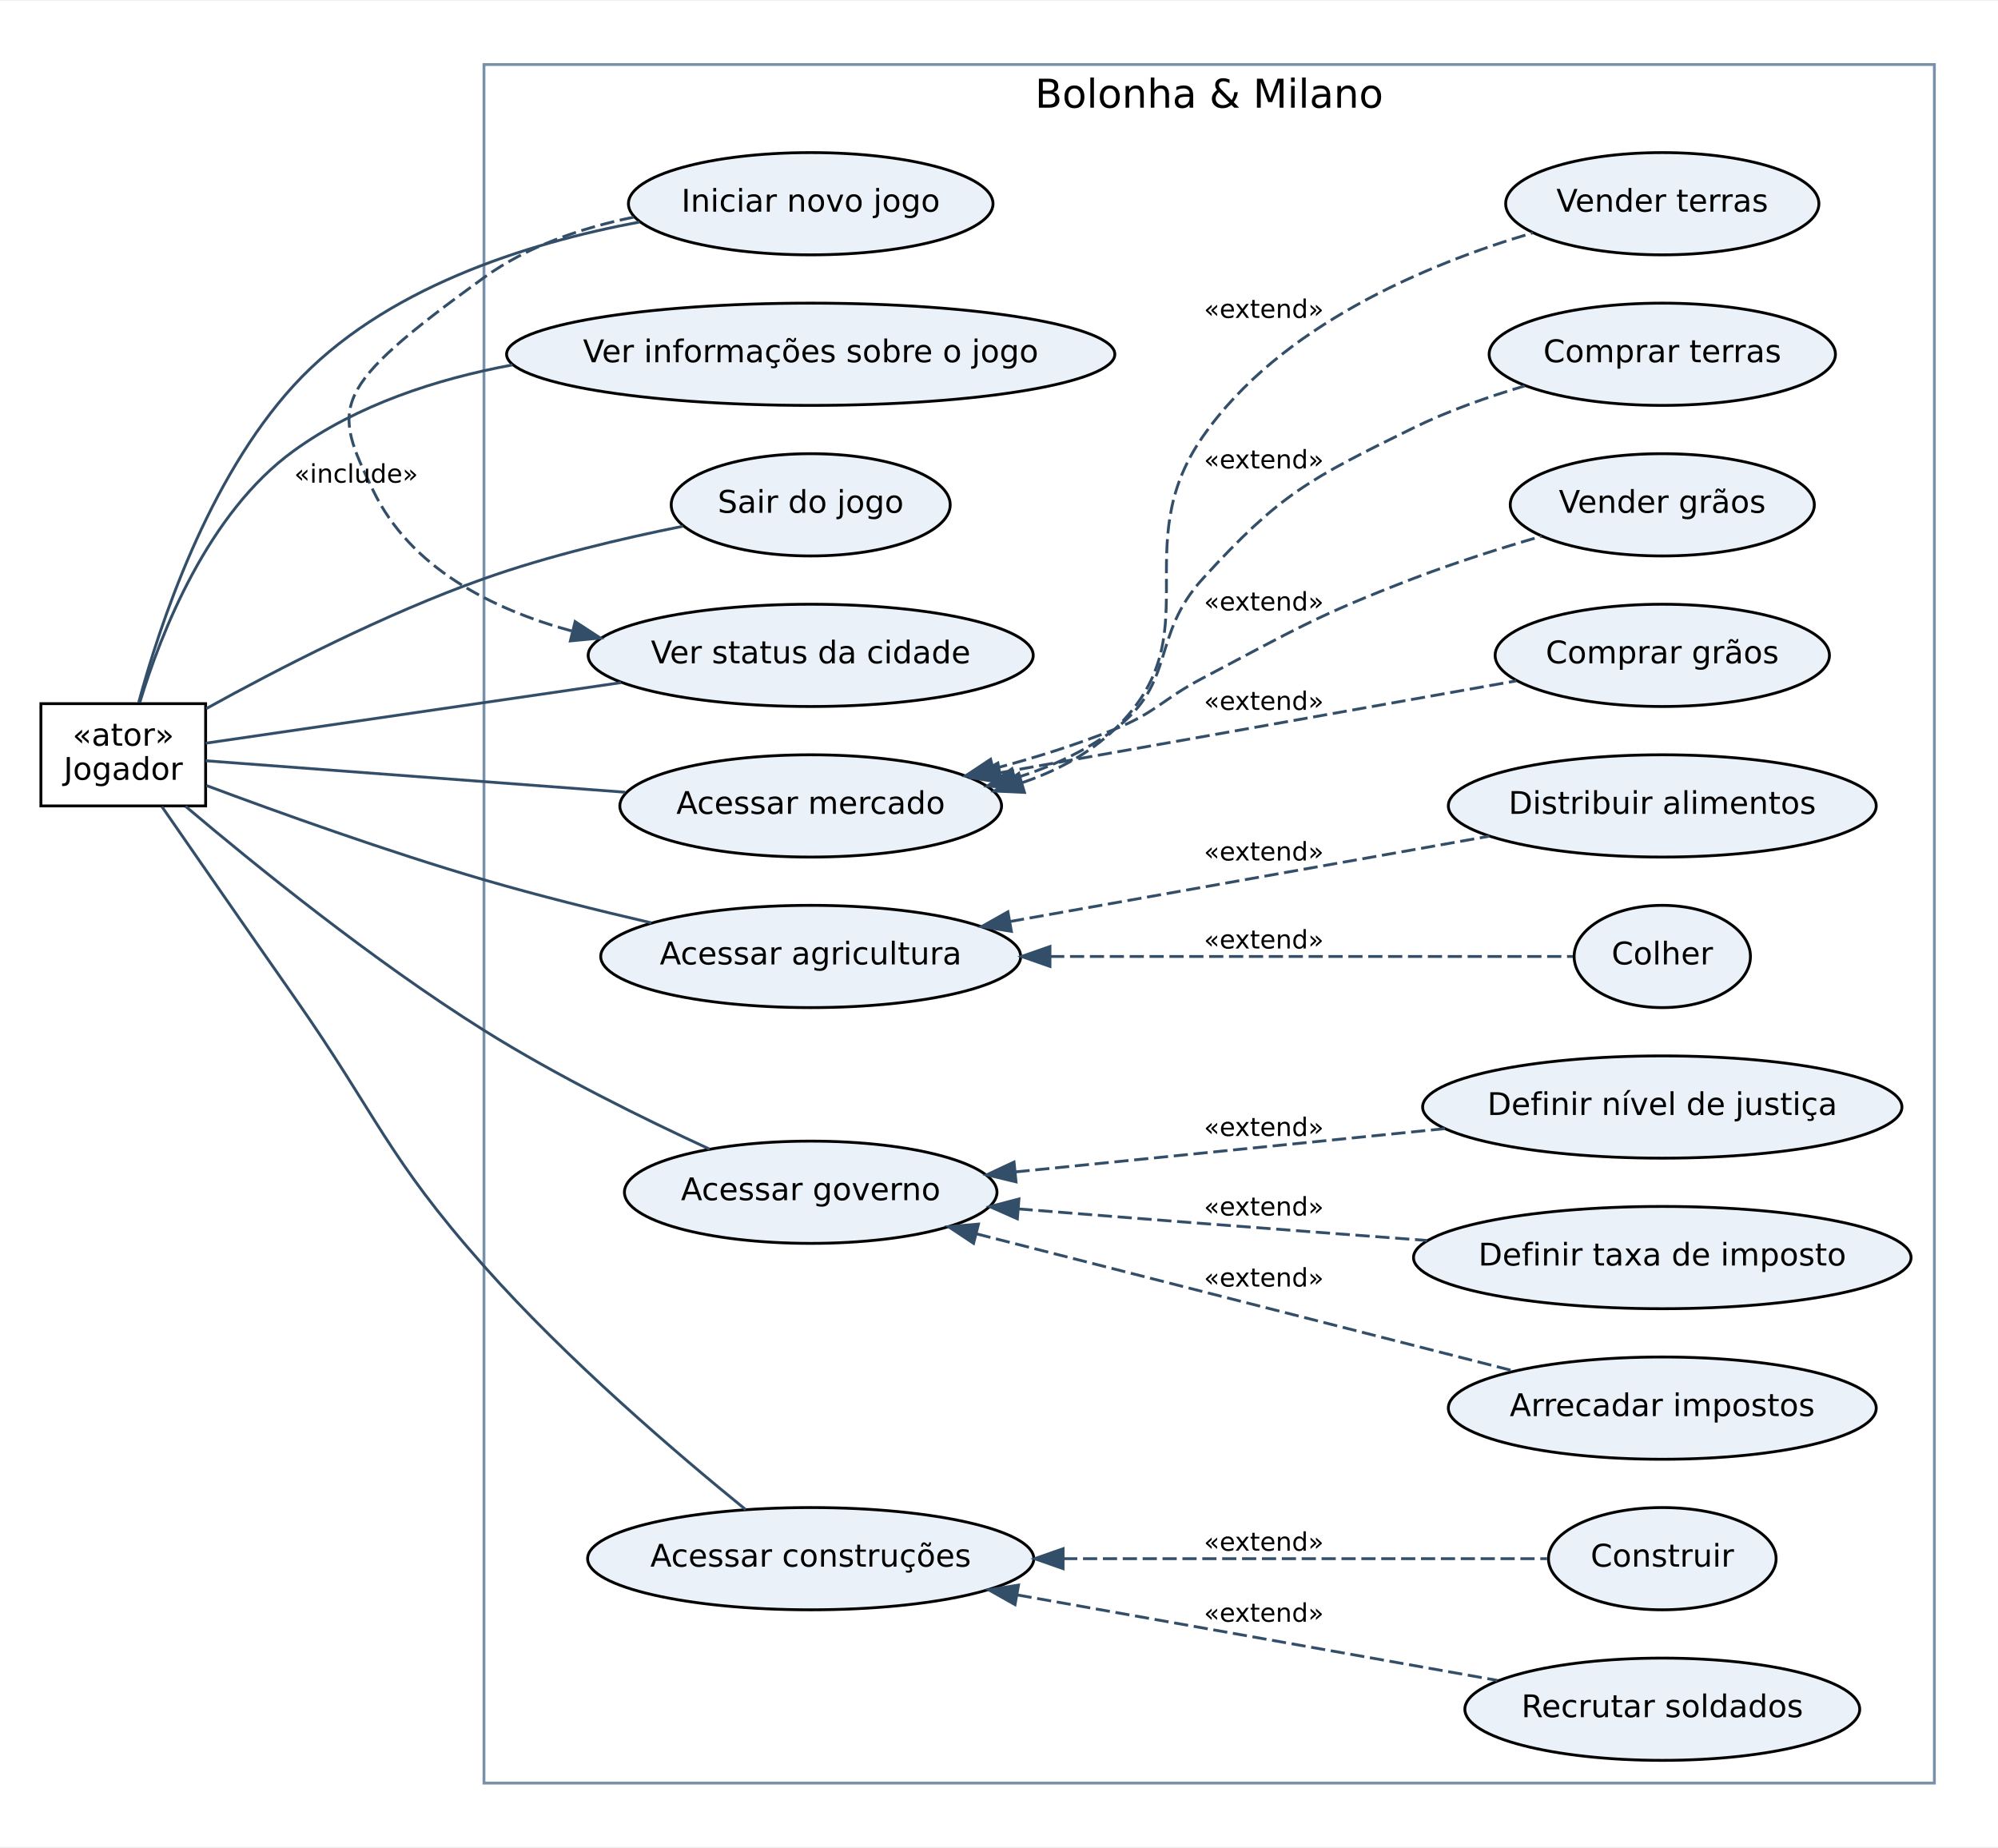
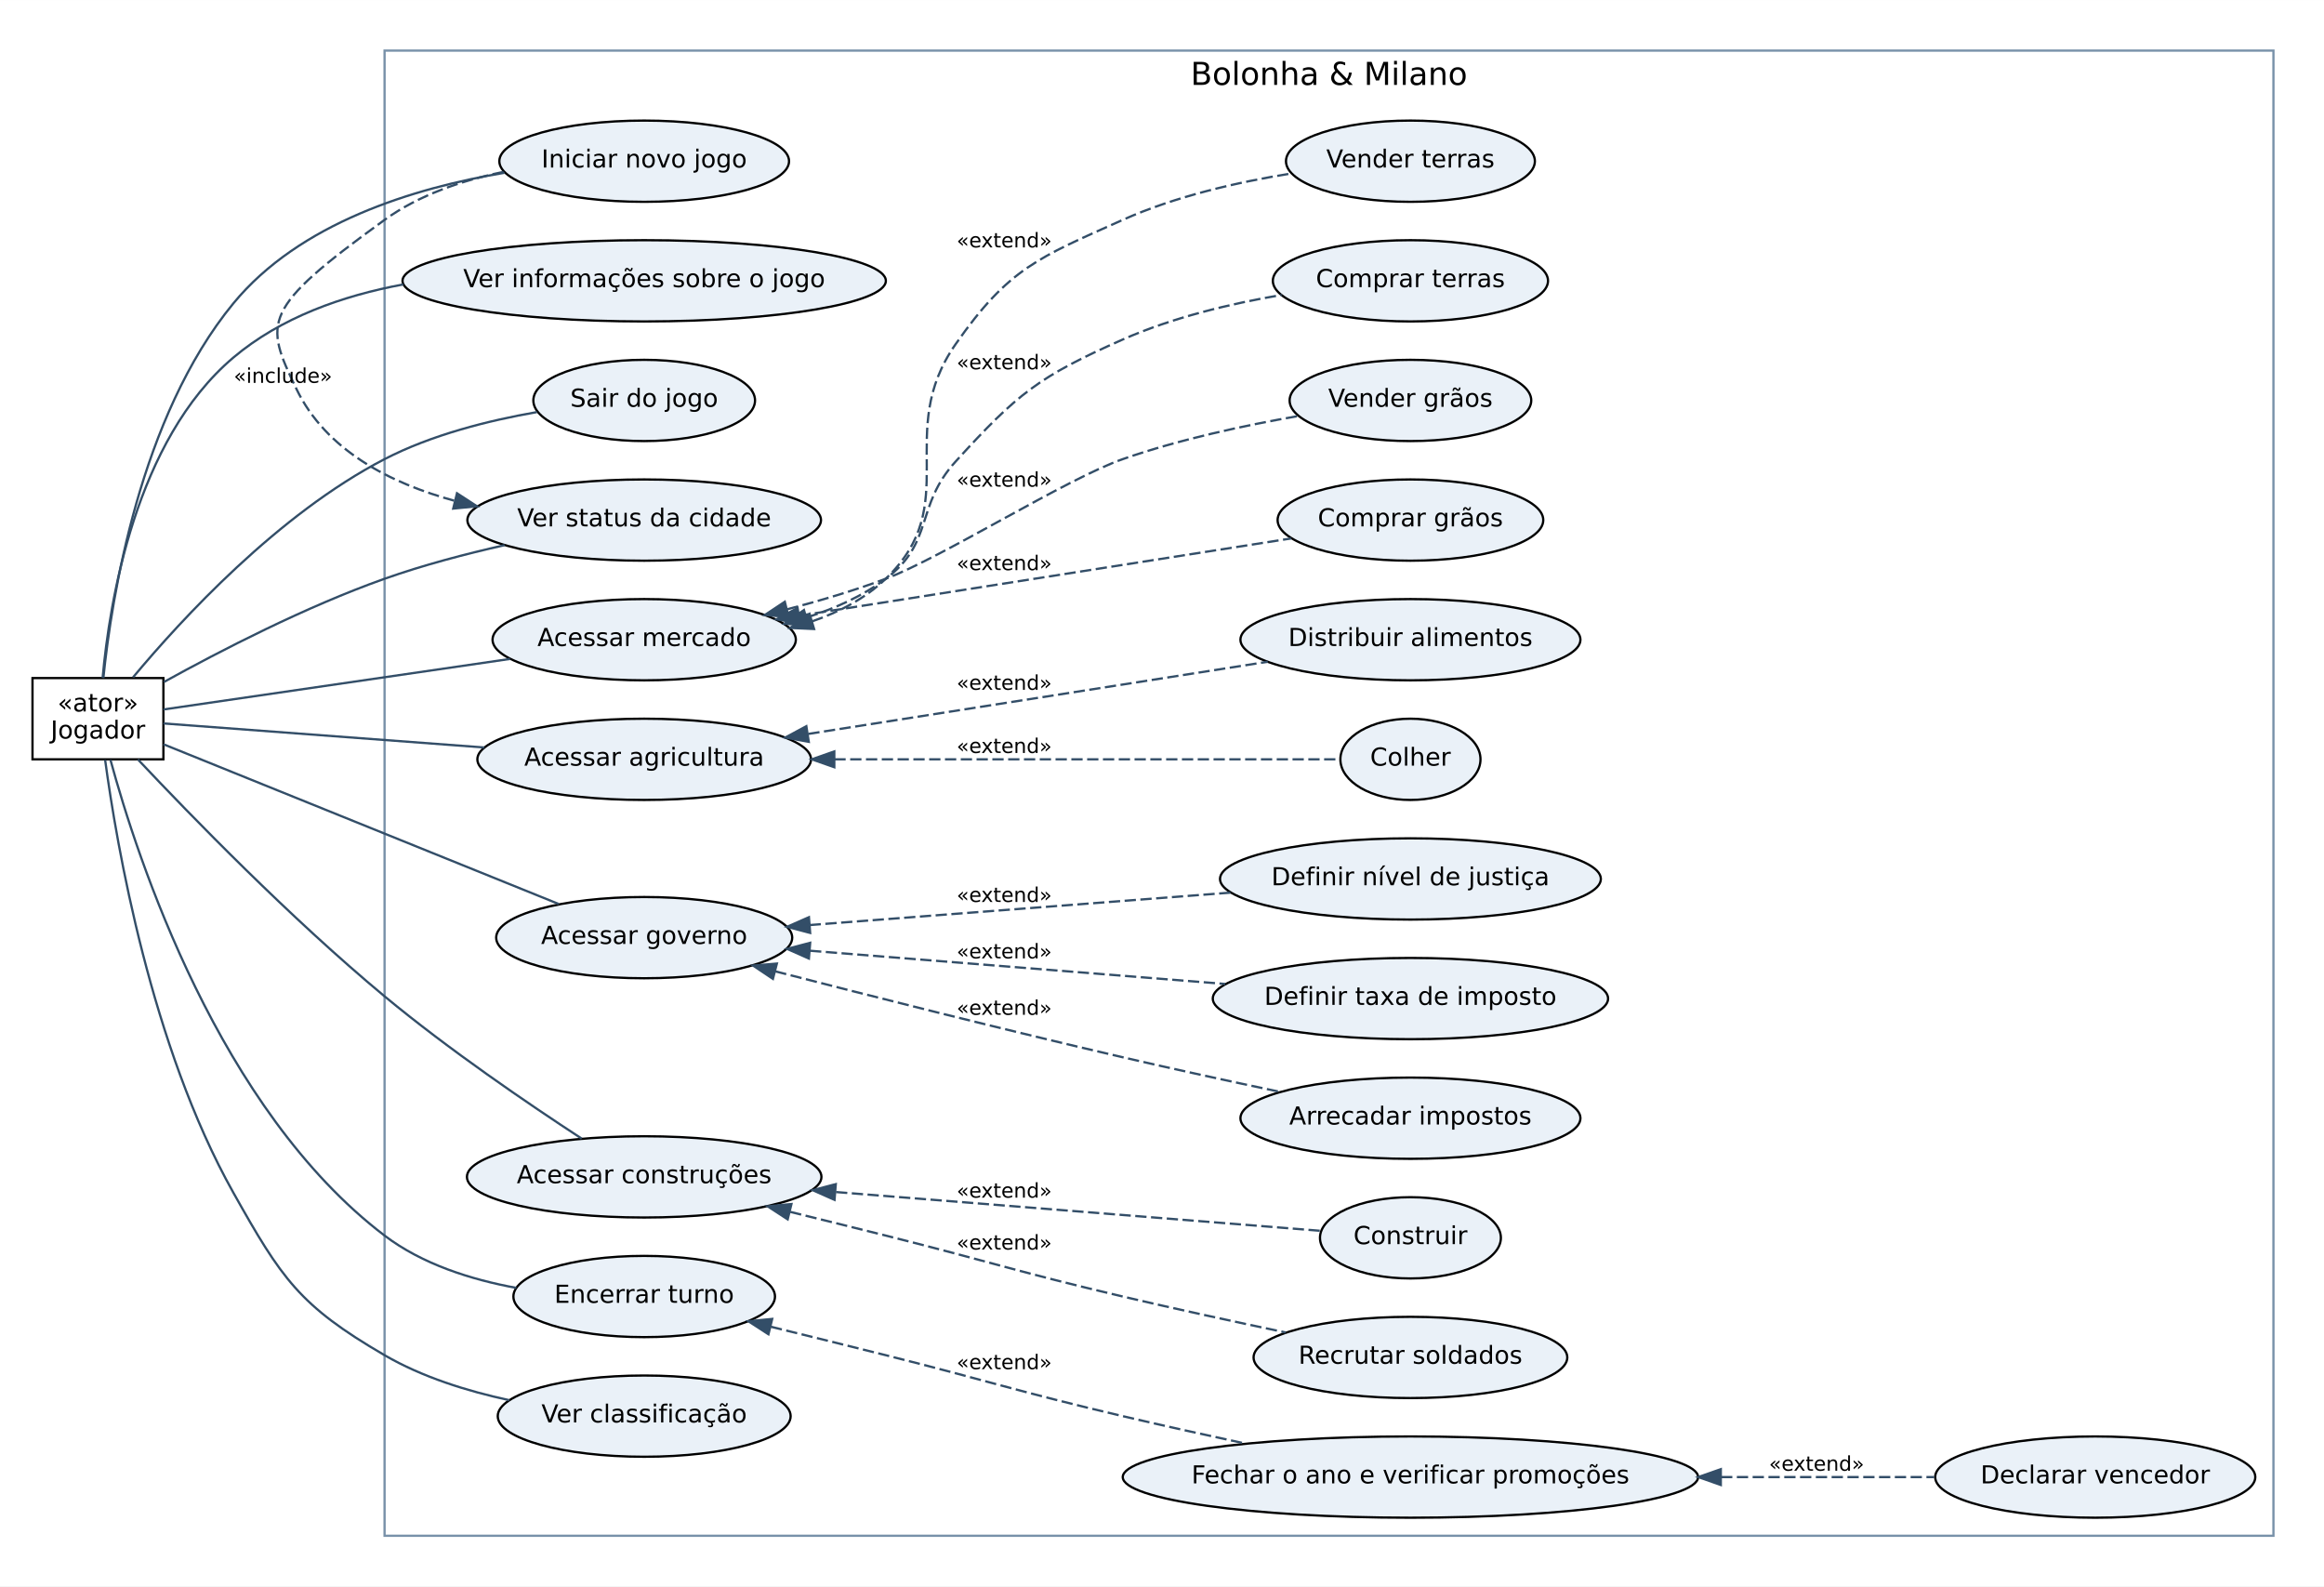
- <svg xmlns="http://www.w3.org/2000/svg" width="703pt" height="650pt" viewBox="0.00 0.00 703.47 649.80">
-   <g id="graph0" class="graph" transform="scale(1 1) rotate(0) translate(14.4 635.4)">
-     <polygon fill="white" stroke="transparent" points="-14.4,14.4 -14.4,-635.4 689.07,-635.4 689.07,14.4 -14.4,14.4" />
+ <svg xmlns="http://www.w3.org/2000/svg" width="1030pt" height="703pt" viewBox="0.00 0.00 1029.76 702.80">
+   <g id="graph0" class="graph" transform="scale(1 1) rotate(0) translate(14.4 688.4)">
+     <polygon fill="white" stroke="transparent" points="-14.4,14.4 -14.4,-688.4 1015.36,-688.4 1015.36,14.4 -14.4,14.4" />
    <g id="clust1" class="cluster">
-       <polygon fill="none" stroke="#7891a9" points="156,-8 156,-613 666.67,-613 666.67,-8 156,-8" />
-       <text text-anchor="middle" x="411.33" y="-597.8" font-family="DejaVu Sans" font-size="14.00">Bolonha &amp; Milano</text>
+       <polygon fill="none" stroke="#7891a9" points="156,-8 156,-666 992.96,-666 992.96,-8 156,-8" />
+       <text text-anchor="middle" x="574.48" y="-650.8" font-family="DejaVu Sans" font-size="14.00">Bolonha &amp; Milano</text>
    </g>
    <g id="node1" class="node">
      <polygon fill="white" stroke="black" points="58,-388 0,-388 0,-352 58,-352 58,-388" />
      <text text-anchor="middle" x="29" y="-373.2" font-family="DejaVu Sans" font-size="11.00">«ator»</text>
      <text text-anchor="middle" x="29" y="-361.2" font-family="DejaVu Sans" font-size="11.00">Jogador</text>
    </g>
    <g id="node2" class="node">
-       <ellipse fill="#eaf1f8" stroke="black" cx="271.04" cy="-564" rx="64.19" ry="18" />
-       <text text-anchor="middle" x="271.04" y="-561.2" font-family="DejaVu Sans" font-size="11.00">Iniciar novo jogo</text>
+       <ellipse fill="#eaf1f8" stroke="black" cx="271.04" cy="-617" rx="64.19" ry="18" />
+       <text text-anchor="middle" x="271.04" y="-614.2" font-family="DejaVu Sans" font-size="11.00">Iniciar novo jogo</text>
    </g>
    <g id="edge1" class="edge">
-       <path fill="none" stroke="#334e68" d="M34.43,-388.41C41.77,-415.61 58.74,-466.89 89,-500 120.26,-534.2 170.95,-550.13 210.75,-557.55" />
+       <path fill="none" stroke="#334e68" d="M31.4,-388.03C35.03,-423.57 47.55,-503.61 89,-554 118.28,-589.6 168.86,-605.12 209.14,-611.87" />
    </g>
    <g id="node3" class="node">
-       <ellipse fill="#eaf1f8" stroke="black" cx="271.04" cy="-511" rx="107.08" ry="18" />
-       <text text-anchor="middle" x="271.04" y="-508.2" font-family="DejaVu Sans" font-size="11.00">Ver informações sobre o jogo</text>
+       <ellipse fill="#eaf1f8" stroke="black" cx="271.04" cy="-564" rx="107.08" ry="18" />
+       <text text-anchor="middle" x="271.04" y="-561.2" font-family="DejaVu Sans" font-size="11.00">Ver informações sobre o jogo</text>
    </g>
    <g id="edge2" class="edge">
-       <path fill="none" stroke="#334e68" d="M34.82,-388.41C42.21,-412.75 58.75,-455.12 89,-477 111.28,-493.12 139.03,-502.25 166.04,-507.26" />
+       <path fill="none" stroke="#334e68" d="M31.08,-388.12C34.1,-421.66 45.58,-493.31 89,-530 110.01,-547.75 137.33,-557.41 164.36,-562.42" />
    </g>
    <g id="node4" class="node">
-       <ellipse fill="#eaf1f8" stroke="black" cx="271.04" cy="-458" rx="49.12" ry="18" />
-       <text text-anchor="middle" x="271.04" y="-455.2" font-family="DejaVu Sans" font-size="11.00">Sair do jogo</text>
+       <ellipse fill="#eaf1f8" stroke="black" cx="271.04" cy="-511" rx="49.12" ry="18" />
+       <text text-anchor="middle" x="271.04" y="-508.2" font-family="DejaVu Sans" font-size="11.00">Sair do jogo</text>
    </g>
    <g id="edge3" class="edge">
-       <path fill="none" stroke="#334e68" d="M58.2,-386.25C83.2,-400.08 121.07,-419.62 156,-432 178.58,-440.01 204.58,-446.16 226.04,-450.46" />
+       <path fill="none" stroke="#334e68" d="M44.56,-388.34C66.07,-414.13 108.91,-460.65 156,-485 176.83,-495.77 202.08,-502.12 223.52,-505.84" />
    </g>
    <g id="node5" class="node">
-       <ellipse fill="#eaf1f8" stroke="black" cx="271.04" cy="-405" rx="78.35" ry="18" />
-       <text text-anchor="middle" x="271.04" y="-402.2" font-family="DejaVu Sans" font-size="11.00">Ver status da cidade</text>
+       <ellipse fill="#eaf1f8" stroke="black" cx="271.04" cy="-458" rx="78.35" ry="18" />
+       <text text-anchor="middle" x="271.04" y="-455.2" font-family="DejaVu Sans" font-size="11.00">Ver status da cidade</text>
    </g>
    <g id="edge4" class="edge">
-       <path fill="none" stroke="#334e68" d="M58.01,-374.08C93.62,-379.28 156.26,-388.41 204.25,-395.41" />
+       <path fill="none" stroke="#334e68" d="M58.2,-386.25C83.2,-400.08 121.07,-419.62 156,-432 172.94,-438.01 191.79,-442.97 209.22,-446.89" />
    </g>
    <g id="node6" class="node">
-       <ellipse fill="#eaf1f8" stroke="black" cx="271.04" cy="-352" rx="67.2" ry="18" />
-       <text text-anchor="middle" x="271.04" y="-349.2" font-family="DejaVu Sans" font-size="11.00">Acessar mercado</text>
+       <ellipse fill="#eaf1f8" stroke="black" cx="271.04" cy="-405" rx="67.2" ry="18" />
+       <text text-anchor="middle" x="271.04" y="-402.2" font-family="DejaVu Sans" font-size="11.00">Acessar mercado</text>
    </g>
    <g id="edge5" class="edge">
-       <path fill="none" stroke="#334e68" d="M58.01,-367.9C93.99,-365.2 157.57,-360.43 205.74,-356.82" />
+       <path fill="none" stroke="#334e68" d="M58.01,-374.08C95.48,-379.55 162.86,-389.37 211.62,-396.48" />
    </g>
    <g id="node7" class="node">
-       <ellipse fill="#eaf1f8" stroke="black" cx="271.04" cy="-299" rx="73.93" ry="18" />
-       <text text-anchor="middle" x="271.04" y="-296.2" font-family="DejaVu Sans" font-size="11.00">Acessar agricultura</text>
+       <ellipse fill="#eaf1f8" stroke="black" cx="271.04" cy="-352" rx="73.93" ry="18" />
+       <text text-anchor="middle" x="271.04" y="-349.2" font-family="DejaVu Sans" font-size="11.00">Acessar agricultura</text>
    </g>
    <g id="edge6" class="edge">
-       <path fill="none" stroke="#334e68" d="M58.25,-359.19C83.61,-349.72 121.97,-335.94 156,-326 175.04,-320.44 196.12,-315.2 214.92,-310.84" />
+       <path fill="none" stroke="#334e68" d="M58.01,-367.9C92.63,-365.3 152.8,-360.79 200.22,-357.24" />
    </g>
    <g id="node8" class="node">
-       <ellipse fill="#eaf1f8" stroke="black" cx="271.04" cy="-216" rx="65.59" ry="18" />
-       <text text-anchor="middle" x="271.04" y="-213.2" font-family="DejaVu Sans" font-size="11.00">Acessar governo</text>
+       <ellipse fill="#eaf1f8" stroke="black" cx="271.04" cy="-273" rx="65.59" ry="18" />
+       <text text-anchor="middle" x="271.04" y="-270.2" font-family="DejaVu Sans" font-size="11.00">Acessar governo</text>
    </g>
    <g id="edge7" class="edge">
-       <path fill="none" stroke="#334e68" d="M50.93,-351.86C75.22,-331.3 116.93,-297.48 156,-273 181.6,-256.96 212.32,-241.82 235.43,-231.18" />
+       <path fill="none" stroke="#334e68" d="M58.01,-358.68C101.41,-341.14 184.96,-307.38 233.2,-287.89" />
    </g>
    <g id="node9" class="node">
-       <ellipse fill="#eaf1f8" stroke="black" cx="271.04" cy="-87" rx="78.55" ry="18" />
-       <text text-anchor="middle" x="271.04" y="-84.2" font-family="DejaVu Sans" font-size="11.00">Acessar construções</text>
+       <ellipse fill="#eaf1f8" stroke="black" cx="271.04" cy="-167" rx="78.55" ry="18" />
+       <text text-anchor="middle" x="271.04" y="-164.2" font-family="DejaVu Sans" font-size="11.00">Acessar construções</text>
    </g>
    <g id="edge8" class="edge">
-       <path fill="none" stroke="#334e68" d="M42.62,-351.73C54.54,-334.5 72.93,-307.96 89,-285 118.62,-242.67 121.73,-228.66 156,-190 185.2,-157.06 224.13,-123.79 248.12,-104.3" />
+       <path fill="none" stroke="#334e68" d="M46.69,-351.96C70.06,-327.12 114.36,-281.55 156,-247 184.48,-223.37 219.65,-199.41 243.34,-183.96" />
+     </g>
+     <g id="node10" class="node">
+       <ellipse fill="#eaf1f8" stroke="black" cx="271.04" cy="-114" rx="57.96" ry="18" />
+       <text text-anchor="middle" x="271.04" y="-111.2" font-family="DejaVu Sans" font-size="11.00">Encerrar turno</text>
    </g>
    <g id="edge9" class="edge">
-       <path fill="none" stroke="#334e68" stroke-dasharray="5,2" d="M208.68,-559.26C190.41,-555.51 171.26,-549.04 156,-538 101.11,-498.28 102.6,-492.85 117,-463 130.05,-435.95 158.36,-421.33 187.19,-413.5" />
-       <polygon fill="#334e68" stroke="#334e68" points="188.09,-416.88 196.97,-411.1 186.42,-410.09 188.09,-416.88" />
-       <text text-anchor="middle" x="111" y="-465.8" font-family="DejaVu Sans" font-size="9.00">«include»</text>
-     </g>
-     <g id="node10" class="node">
-       <ellipse fill="#eaf1f8" stroke="black" cx="570.87" cy="-405" rx="58.86" ry="18" />
-       <text text-anchor="middle" x="570.87" y="-402.2" font-family="DejaVu Sans" font-size="11.00">Comprar grãos</text>
+       <path fill="none" stroke="#334e68" d="M34.54,-351.79C46.41,-308.08 82.67,-196.76 156,-141 172.68,-128.32 194.4,-121.47 214.4,-117.81" />
+     </g>
+     <g id="node11" class="node">
+       <ellipse fill="#eaf1f8" stroke="black" cx="271.04" cy="-61" rx="64.89" ry="18" />
+       <text text-anchor="middle" x="271.04" y="-58.2" font-family="DejaVu Sans" font-size="11.00">Ver classificação</text>
    </g>
    <g id="edge10" class="edge">
-       <path fill="none" stroke="#334e68" stroke-dasharray="5,2" d="M337.67,-363.68C392.45,-373.43 469.39,-387.12 519.43,-396.02" />
-       <polygon fill="#334e68" stroke="#334e68" points="338.17,-360.21 327.71,-361.91 336.94,-367.1 338.17,-360.21" />
-       <text text-anchor="middle" x="430.58" y="-385.8" font-family="DejaVu Sans" font-size="9.00">«extend»</text>
-     </g>
-     <g id="node11" class="node">
-       <ellipse fill="#eaf1f8" stroke="black" cx="570.87" cy="-458" rx="53.54" ry="18" />
-       <text text-anchor="middle" x="570.87" y="-455.2" font-family="DejaVu Sans" font-size="11.00">Vender grãos</text>
+       <path fill="none" stroke="#334e68" d="M32.18,-351.76C37.3,-313.89 52.56,-224.88 89,-160 110.4,-121.89 118.22,-109.98 156,-88 172.71,-78.28 192.72,-72.06 211.28,-68.07" />
    </g>
    <g id="edge11" class="edge">
-       <path fill="none" stroke="#334e68" stroke-dasharray="5,2" d="M335.33,-365.06C349.63,-368.85 364.57,-373.49 378.08,-379 392.83,-385.02 394.97,-389.59 409.08,-397 441.28,-413.93 449.11,-418.97 483.08,-432 497.62,-437.58 513.89,-442.73 528.38,-446.95" />
-       <polygon fill="#334e68" stroke="#334e68" points="336.11,-361.65 325.55,-362.58 334.38,-368.43 336.11,-361.65" />
-       <text text-anchor="middle" x="430.58" y="-420.8" font-family="DejaVu Sans" font-size="9.00">«extend»</text>
+       <path fill="none" stroke="#334e68" stroke-dasharray="5,2" d="M208.68,-612.26C190.41,-608.51 171.26,-602.04 156,-591 101.11,-551.28 102.6,-545.85 117,-516 130.05,-488.95 158.36,-474.33 187.19,-466.5" />
+       <polygon fill="#334e68" stroke="#334e68" points="188.09,-469.88 196.97,-464.1 186.42,-463.09 188.09,-469.88" />
+       <text text-anchor="middle" x="111" y="-518.8" font-family="DejaVu Sans" font-size="9.00">«include»</text>
    </g>
    <g id="node12" class="node">
-       <ellipse fill="#eaf1f8" stroke="black" cx="570.87" cy="-511" rx="60.97" ry="18" />
-       <text text-anchor="middle" x="570.87" y="-508.2" font-family="DejaVu Sans" font-size="11.00">Comprar terras</text>
+       <ellipse fill="#eaf1f8" stroke="black" cx="610.56" cy="-458" rx="58.86" ry="18" />
+       <text text-anchor="middle" x="610.56" y="-455.2" font-family="DejaVu Sans" font-size="11.00">Comprar grãos</text>
    </g>
    <g id="edge12" class="edge">
-       <path fill="none" stroke="#334e68" stroke-dasharray="5,2" d="M343.21,-361.82C355.63,-365.77 367.84,-371.29 378.08,-379 399.88,-395.42 390.69,-411.83 409.08,-432 436.33,-461.89 446.76,-467.18 483.08,-485 495.36,-491.03 509.32,-495.96 522.4,-499.85" />
-       <polygon fill="#334e68" stroke="#334e68" points="343.8,-358.35 333.23,-358.97 341.88,-365.08 343.8,-358.35" />
-       <text text-anchor="middle" x="430.58" y="-470.8" font-family="DejaVu Sans" font-size="9.00">«extend»</text>
+       <path fill="none" stroke="#334e68" stroke-dasharray="5,2" d="M339.72,-415.63C403.99,-425.72 499.24,-440.68 557.7,-449.86" />
+       <polygon fill="#334e68" stroke="#334e68" points="340.1,-412.14 329.68,-414.05 339.01,-419.06 340.1,-412.14" />
+       <text text-anchor="middle" x="430.58" y="-435.8" font-family="DejaVu Sans" font-size="9.00">«extend»</text>
    </g>
    <g id="node13" class="node">
-       <ellipse fill="#eaf1f8" stroke="black" cx="570.87" cy="-564" rx="55.15" ry="18" />
-       <text text-anchor="middle" x="570.87" y="-561.2" font-family="DejaVu Sans" font-size="11.00">Vender terras</text>
+       <ellipse fill="#eaf1f8" stroke="black" cx="610.56" cy="-511" rx="53.54" ry="18" />
+       <text text-anchor="middle" x="610.56" y="-508.2" font-family="DejaVu Sans" font-size="11.00">Vender grãos</text>
    </g>
    <g id="edge13" class="edge">
-       <path fill="none" stroke="#334e68" stroke-dasharray="5,2" d="M345.45,-360.16C357.49,-364.28 368.98,-370.29 378.08,-379 412.6,-412.07 381.78,-442.75 409.08,-482 436.27,-521.1 487.86,-542.68 525.29,-553.76" />
-       <polygon fill="#334e68" stroke="#334e68" points="346.3,-356.76 335.71,-357.24 344.29,-363.46 346.3,-356.76" />
-       <text text-anchor="middle" x="430.58" y="-523.8" font-family="DejaVu Sans" font-size="9.00">«extend»</text>
+       <path fill="none" stroke="#334e68" stroke-dasharray="5,2" d="M334.42,-418.47C348.94,-422.27 364.2,-426.8 378.08,-432 402.55,-441.17 458.39,-476.4 483.08,-485 508.16,-493.74 537.13,-499.96 561,-504.12" />
+       <polygon fill="#334e68" stroke="#334e68" points="335.06,-415.02 324.51,-415.96 333.35,-421.81 335.06,-415.02" />
+       <text text-anchor="middle" x="430.58" y="-472.8" font-family="DejaVu Sans" font-size="9.00">«extend»</text>
    </g>
    <g id="node14" class="node">
-       <ellipse fill="#eaf1f8" stroke="black" cx="570.87" cy="-299" rx="31.04" ry="18" />
-       <text text-anchor="middle" x="570.87" y="-296.2" font-family="DejaVu Sans" font-size="11.00">Colher</text>
+       <ellipse fill="#eaf1f8" stroke="black" cx="610.56" cy="-564" rx="60.97" ry="18" />
+       <text text-anchor="middle" x="610.56" y="-561.2" font-family="DejaVu Sans" font-size="11.00">Comprar terras</text>
    </g>
    <g id="edge14" class="edge">
-       <path fill="none" stroke="#334e68" stroke-dasharray="5,2" d="M355.33,-299C416.63,-299 496.47,-299 539.39,-299" />
-       <polygon fill="#334e68" stroke="#334e68" points="355.28,-295.5 345.28,-299 355.28,-302.5 355.28,-295.5" />
-       <text text-anchor="middle" x="430.58" y="-301.8" font-family="DejaVu Sans" font-size="9.00">«extend»</text>
+       <path fill="none" stroke="#334e68" stroke-dasharray="5,2" d="M343.15,-414.89C355.58,-418.83 367.81,-424.33 378.08,-432 399.64,-448.1 390.95,-464.11 409.08,-484 436.5,-514.09 445.84,-521.53 483.08,-538 505.11,-547.75 530.95,-553.9 553.5,-557.75" />
+       <polygon fill="#334e68" stroke="#334e68" points="343.75,-411.42 333.17,-412.05 341.83,-418.15 343.75,-411.42" />
+       <text text-anchor="middle" x="430.58" y="-524.8" font-family="DejaVu Sans" font-size="9.00">«extend»</text>
    </g>
    <g id="node15" class="node">
-       <ellipse fill="#eaf1f8" stroke="black" cx="570.87" cy="-352" rx="75.33" ry="18" />
-       <text text-anchor="middle" x="570.87" y="-349.2" font-family="DejaVu Sans" font-size="11.00">Distribuir alimentos</text>
+       <ellipse fill="#eaf1f8" stroke="black" cx="610.56" cy="-617" rx="55.15" ry="18" />
+       <text text-anchor="middle" x="610.56" y="-614.2" font-family="DejaVu Sans" font-size="11.00">Vender terras</text>
    </g>
    <g id="edge15" class="edge">
-       <path fill="none" stroke="#334e68" stroke-dasharray="5,2" d="M341.21,-311.31C392.34,-320.41 461.25,-332.67 510.02,-341.35" />
-       <polygon fill="#334e68" stroke="#334e68" points="341.7,-307.84 331.24,-309.53 340.47,-314.73 341.7,-307.84" />
-       <text text-anchor="middle" x="430.58" y="-332.8" font-family="DejaVu Sans" font-size="9.00">«extend»</text>
+       <path fill="none" stroke="#334e68" stroke-dasharray="5,2" d="M345.47,-413.14C357.51,-417.26 368.99,-423.28 378.08,-432 412.86,-465.41 381.42,-496.49 409.08,-536 432.57,-569.57 445.68,-574.26 483.08,-591 506.4,-601.44 534.04,-607.74 557.51,-611.52" />
+       <polygon fill="#334e68" stroke="#334e68" points="346.32,-409.74 335.73,-410.22 344.31,-416.44 346.32,-409.74" />
+       <text text-anchor="middle" x="430.58" y="-578.8" font-family="DejaVu Sans" font-size="9.00">«extend»</text>
    </g>
    <g id="node16" class="node">
-       <ellipse fill="#eaf1f8" stroke="black" cx="570.87" cy="-140" rx="75.33" ry="18" />
-       <text text-anchor="middle" x="570.87" y="-137.2" font-family="DejaVu Sans" font-size="11.00">Arrecadar impostos</text>
+       <ellipse fill="#eaf1f8" stroke="black" cx="610.56" cy="-352" rx="31.04" ry="18" />
+       <text text-anchor="middle" x="610.56" y="-349.2" font-family="DejaVu Sans" font-size="11.00">Colher</text>
    </g>
    <g id="edge16" class="edge">
-       <path fill="none" stroke="#334e68" stroke-dasharray="5,2" d="M329.47,-201.34C384.3,-187.35 466.15,-166.47 518.78,-153.04" />
-       <polygon fill="#334e68" stroke="#334e68" points="328.38,-198.01 319.56,-203.87 330.11,-204.79 328.38,-198.01" />
-       <text text-anchor="middle" x="430.58" y="-182.8" font-family="DejaVu Sans" font-size="9.00">«extend»</text>
+       <path fill="none" stroke="#334e68" stroke-dasharray="5,2" d="M355.31,-352C427.8,-352 528.89,-352 578.96,-352" />
+       <polygon fill="#334e68" stroke="#334e68" points="355.28,-348.5 345.28,-352 355.28,-355.5 355.28,-348.5" />
+       <text text-anchor="middle" x="430.58" y="-354.8" font-family="DejaVu Sans" font-size="9.00">«extend»</text>
    </g>
    <g id="node17" class="node">
-       <ellipse fill="#eaf1f8" stroke="black" cx="570.87" cy="-193" rx="87.59" ry="18" />
-       <text text-anchor="middle" x="570.87" y="-190.2" font-family="DejaVu Sans" font-size="11.00">Definir taxa de imposto</text>
+       <ellipse fill="#eaf1f8" stroke="black" cx="610.56" cy="-405" rx="75.33" ry="18" />
+       <text text-anchor="middle" x="610.56" y="-402.2" font-family="DejaVu Sans" font-size="11.00">Distribuir alimentos</text>
    </g>
    <g id="edge17" class="edge">
-       <path fill="none" stroke="#334e68" stroke-dasharray="5,2" d="M344.21,-210.13C365.13,-208.45 388.01,-206.63 409.08,-205 434.75,-203.01 462.74,-200.9 488.06,-199.02" />
-       <polygon fill="#334e68" stroke="#334e68" points="343.8,-206.65 334.11,-210.94 344.36,-213.63 343.8,-206.65" />
-       <text text-anchor="middle" x="430.58" y="-207.8" font-family="DejaVu Sans" font-size="9.00">«extend»</text>
+       <path fill="none" stroke="#334e68" stroke-dasharray="5,2" d="M343.78,-363.26C404.2,-372.75 489.75,-386.19 547.33,-395.23" />
+       <polygon fill="#334e68" stroke="#334e68" points="343.97,-359.75 333.55,-361.66 342.89,-366.67 343.97,-359.75" />
+       <text text-anchor="middle" x="430.58" y="-382.8" font-family="DejaVu Sans" font-size="9.00">«extend»</text>
    </g>
    <g id="node18" class="node">
-       <ellipse fill="#eaf1f8" stroke="black" cx="570.87" cy="-246" rx="84.38" ry="18" />
-       <text text-anchor="middle" x="570.87" y="-243.2" font-family="DejaVu Sans" font-size="11.00">Definir nível de justiça</text>
+       <ellipse fill="#eaf1f8" stroke="black" cx="610.56" cy="-193" rx="75.33" ry="18" />
+       <text text-anchor="middle" x="610.56" y="-190.2" font-family="DejaVu Sans" font-size="11.00">Arrecadar impostos</text>
    </g>
    <g id="edge18" class="edge">
-       <path fill="none" stroke="#334e68" stroke-dasharray="5,2" d="M343.14,-223.16C388.77,-227.76 447.96,-233.72 494.42,-238.4" />
-       <polygon fill="#334e68" stroke="#334e68" points="343.33,-219.66 333.03,-222.14 342.63,-226.63 343.33,-219.66" />
-       <text text-anchor="middle" x="430.58" y="-235.8" font-family="DejaVu Sans" font-size="9.00">«extend»</text>
+       <path fill="none" stroke="#334e68" stroke-dasharray="5,2" d="M329.13,-258.07C371.52,-247.14 430.78,-232.14 483.08,-220 505.82,-214.72 530.96,-209.27 552.8,-204.67" />
+       <polygon fill="#334e68" stroke="#334e68" points="328.08,-254.73 319.28,-260.62 329.83,-261.51 328.08,-254.73" />
+       <text text-anchor="middle" x="430.58" y="-238.8" font-family="DejaVu Sans" font-size="9.00">«extend»</text>
    </g>
    <g id="node19" class="node">
-       <ellipse fill="#eaf1f8" stroke="black" cx="570.87" cy="-34" rx="69.51" ry="18" />
-       <text text-anchor="middle" x="570.87" y="-31.2" font-family="DejaVu Sans" font-size="11.00">Recrutar soldados</text>
+       <ellipse fill="#eaf1f8" stroke="black" cx="610.56" cy="-246" rx="87.59" ry="18" />
+       <text text-anchor="middle" x="610.56" y="-243.2" font-family="DejaVu Sans" font-size="11.00">Definir taxa de imposto</text>
    </g>
    <g id="edge19" class="edge">
-       <path fill="none" stroke="#334e68" stroke-dasharray="5,2" d="M343.87,-74.22C395.69,-65 464.71,-52.71 512.78,-44.16" />
-       <polygon fill="#334e68" stroke="#334e68" points="342.98,-70.82 333.75,-76.02 344.21,-77.71 342.98,-70.82" />
-       <text text-anchor="middle" x="430.58" y="-64.8" font-family="DejaVu Sans" font-size="9.00">«extend»</text>
+       <path fill="none" stroke="#334e68" stroke-dasharray="5,2" d="M344.53,-267.2C398.6,-262.88 472.47,-256.97 528.49,-252.48" />
+       <polygon fill="#334e68" stroke="#334e68" points="344.03,-263.73 334.34,-268.02 344.59,-270.71 344.03,-263.73" />
+       <text text-anchor="middle" x="430.58" y="-263.8" font-family="DejaVu Sans" font-size="9.00">«extend»</text>
    </g>
    <g id="node20" class="node">
-       <ellipse fill="#eaf1f8" stroke="black" cx="570.87" cy="-87" rx="40.08" ry="18" />
-       <text text-anchor="middle" x="570.87" y="-84.2" font-family="DejaVu Sans" font-size="11.00">Construir</text>
+       <ellipse fill="#eaf1f8" stroke="black" cx="610.56" cy="-299" rx="84.38" ry="18" />
+       <text text-anchor="middle" x="610.56" y="-296.2" font-family="DejaVu Sans" font-size="11.00">Definir nível de justiça</text>
    </g>
    <g id="edge20" class="edge">
-       <path fill="none" stroke="#334e68" stroke-dasharray="5,2" d="M359.91,-87C416.4,-87 487.05,-87 530.29,-87" />
-       <polygon fill="#334e68" stroke="#334e68" points="359.9,-83.5 349.9,-87 359.9,-90.5 359.9,-83.5" />
-       <text text-anchor="middle" x="430.58" y="-89.8" font-family="DejaVu Sans" font-size="9.00">«extend»</text>
+       <path fill="none" stroke="#334e68" stroke-dasharray="5,2" d="M344.34,-278.57C399.22,-282.8 474.6,-288.6 530.98,-292.95" />
+       <polygon fill="#334e68" stroke="#334e68" points="344.58,-275.08 334.34,-277.8 344.04,-282.06 344.58,-275.08" />
+       <text text-anchor="middle" x="430.58" y="-288.8" font-family="DejaVu Sans" font-size="9.00">«extend»</text>
+     </g>
+     <g id="node21" class="node">
+       <ellipse fill="#eaf1f8" stroke="black" cx="610.56" cy="-87" rx="69.51" ry="18" />
+       <text text-anchor="middle" x="610.56" y="-84.2" font-family="DejaVu Sans" font-size="11.00">Recrutar soldados</text>
+     </g>
+     <g id="edge21" class="edge">
+       <path fill="none" stroke="#334e68" stroke-dasharray="5,2" d="M335.75,-151.5C349.7,-148.07 364.39,-144.44 378.08,-141 424.81,-129.26 436.17,-125.03 483.08,-114 506.68,-108.45 532.88,-102.78 555.29,-98.07" />
+       <polygon fill="#334e68" stroke="#334e68" points="334.62,-148.18 325.74,-153.96 336.29,-154.97 334.62,-148.18" />
+       <text text-anchor="middle" x="430.58" y="-134.8" font-family="DejaVu Sans" font-size="9.00">«extend»</text>
+     </g>
+     <g id="node22" class="node">
+       <ellipse fill="#eaf1f8" stroke="black" cx="610.56" cy="-140" rx="40.08" ry="18" />
+       <text text-anchor="middle" x="610.56" y="-137.2" font-family="DejaVu Sans" font-size="11.00">Construir</text>
+     </g>
+     <g id="edge22" class="edge">
+       <path fill="none" stroke="#334e68" stroke-dasharray="5,2" d="M356.05,-160.28C424.69,-154.79 518.58,-147.28 570.69,-143.11" />
+       <polygon fill="#334e68" stroke="#334e68" points="355.38,-156.82 345.69,-161.11 355.94,-163.8 355.38,-156.82" />
+       <text text-anchor="middle" x="430.58" y="-157.8" font-family="DejaVu Sans" font-size="9.00">«extend»</text>
+     </g>
+     <g id="node23" class="node">
+       <ellipse fill="#eaf1f8" stroke="black" cx="610.56" cy="-34" rx="127.47" ry="18" />
+       <text text-anchor="middle" x="610.56" y="-31.2" font-family="DejaVu Sans" font-size="11.00">Fechar o ano e verificar promoções</text>
+     </g>
+     <g id="edge23" class="edge">
+       <path fill="none" stroke="#334e68" stroke-dasharray="5,2" d="M327.18,-100.6C343.57,-96.59 361.56,-92.15 378.08,-88 424.81,-76.26 436.17,-72.03 483.08,-61 500.67,-56.86 519.71,-52.66 537.54,-48.83" />
+       <polygon fill="#334e68" stroke="#334e68" points="326.1,-97.27 317.21,-103.04 327.76,-104.07 326.1,-97.27" />
+       <text text-anchor="middle" x="430.58" y="-81.8" font-family="DejaVu Sans" font-size="9.00">«extend»</text>
+     </g>
+     <g id="node24" class="node">
+       <ellipse fill="#eaf1f8" stroke="black" cx="914" cy="-34" rx="70.92" ry="18" />
+       <text text-anchor="middle" x="914" y="-31.2" font-family="DejaVu Sans" font-size="11.00">Declarar vencedor</text>
+     </g>
+     <g id="edge24" class="edge">
+       <path fill="none" stroke="#334e68" stroke-dasharray="5,2" d="M748.19,-34C780.86,-34 814.41,-34 842.65,-34" />
+       <polygon fill="#334e68" stroke="#334e68" points="748.09,-30.5 738.09,-34 748.09,-37.5 748.09,-30.5" />
+       <text text-anchor="middle" x="790.54" y="-36.8" font-family="DejaVu Sans" font-size="9.00">«extend»</text>
    </g>
  </g>
</svg>
